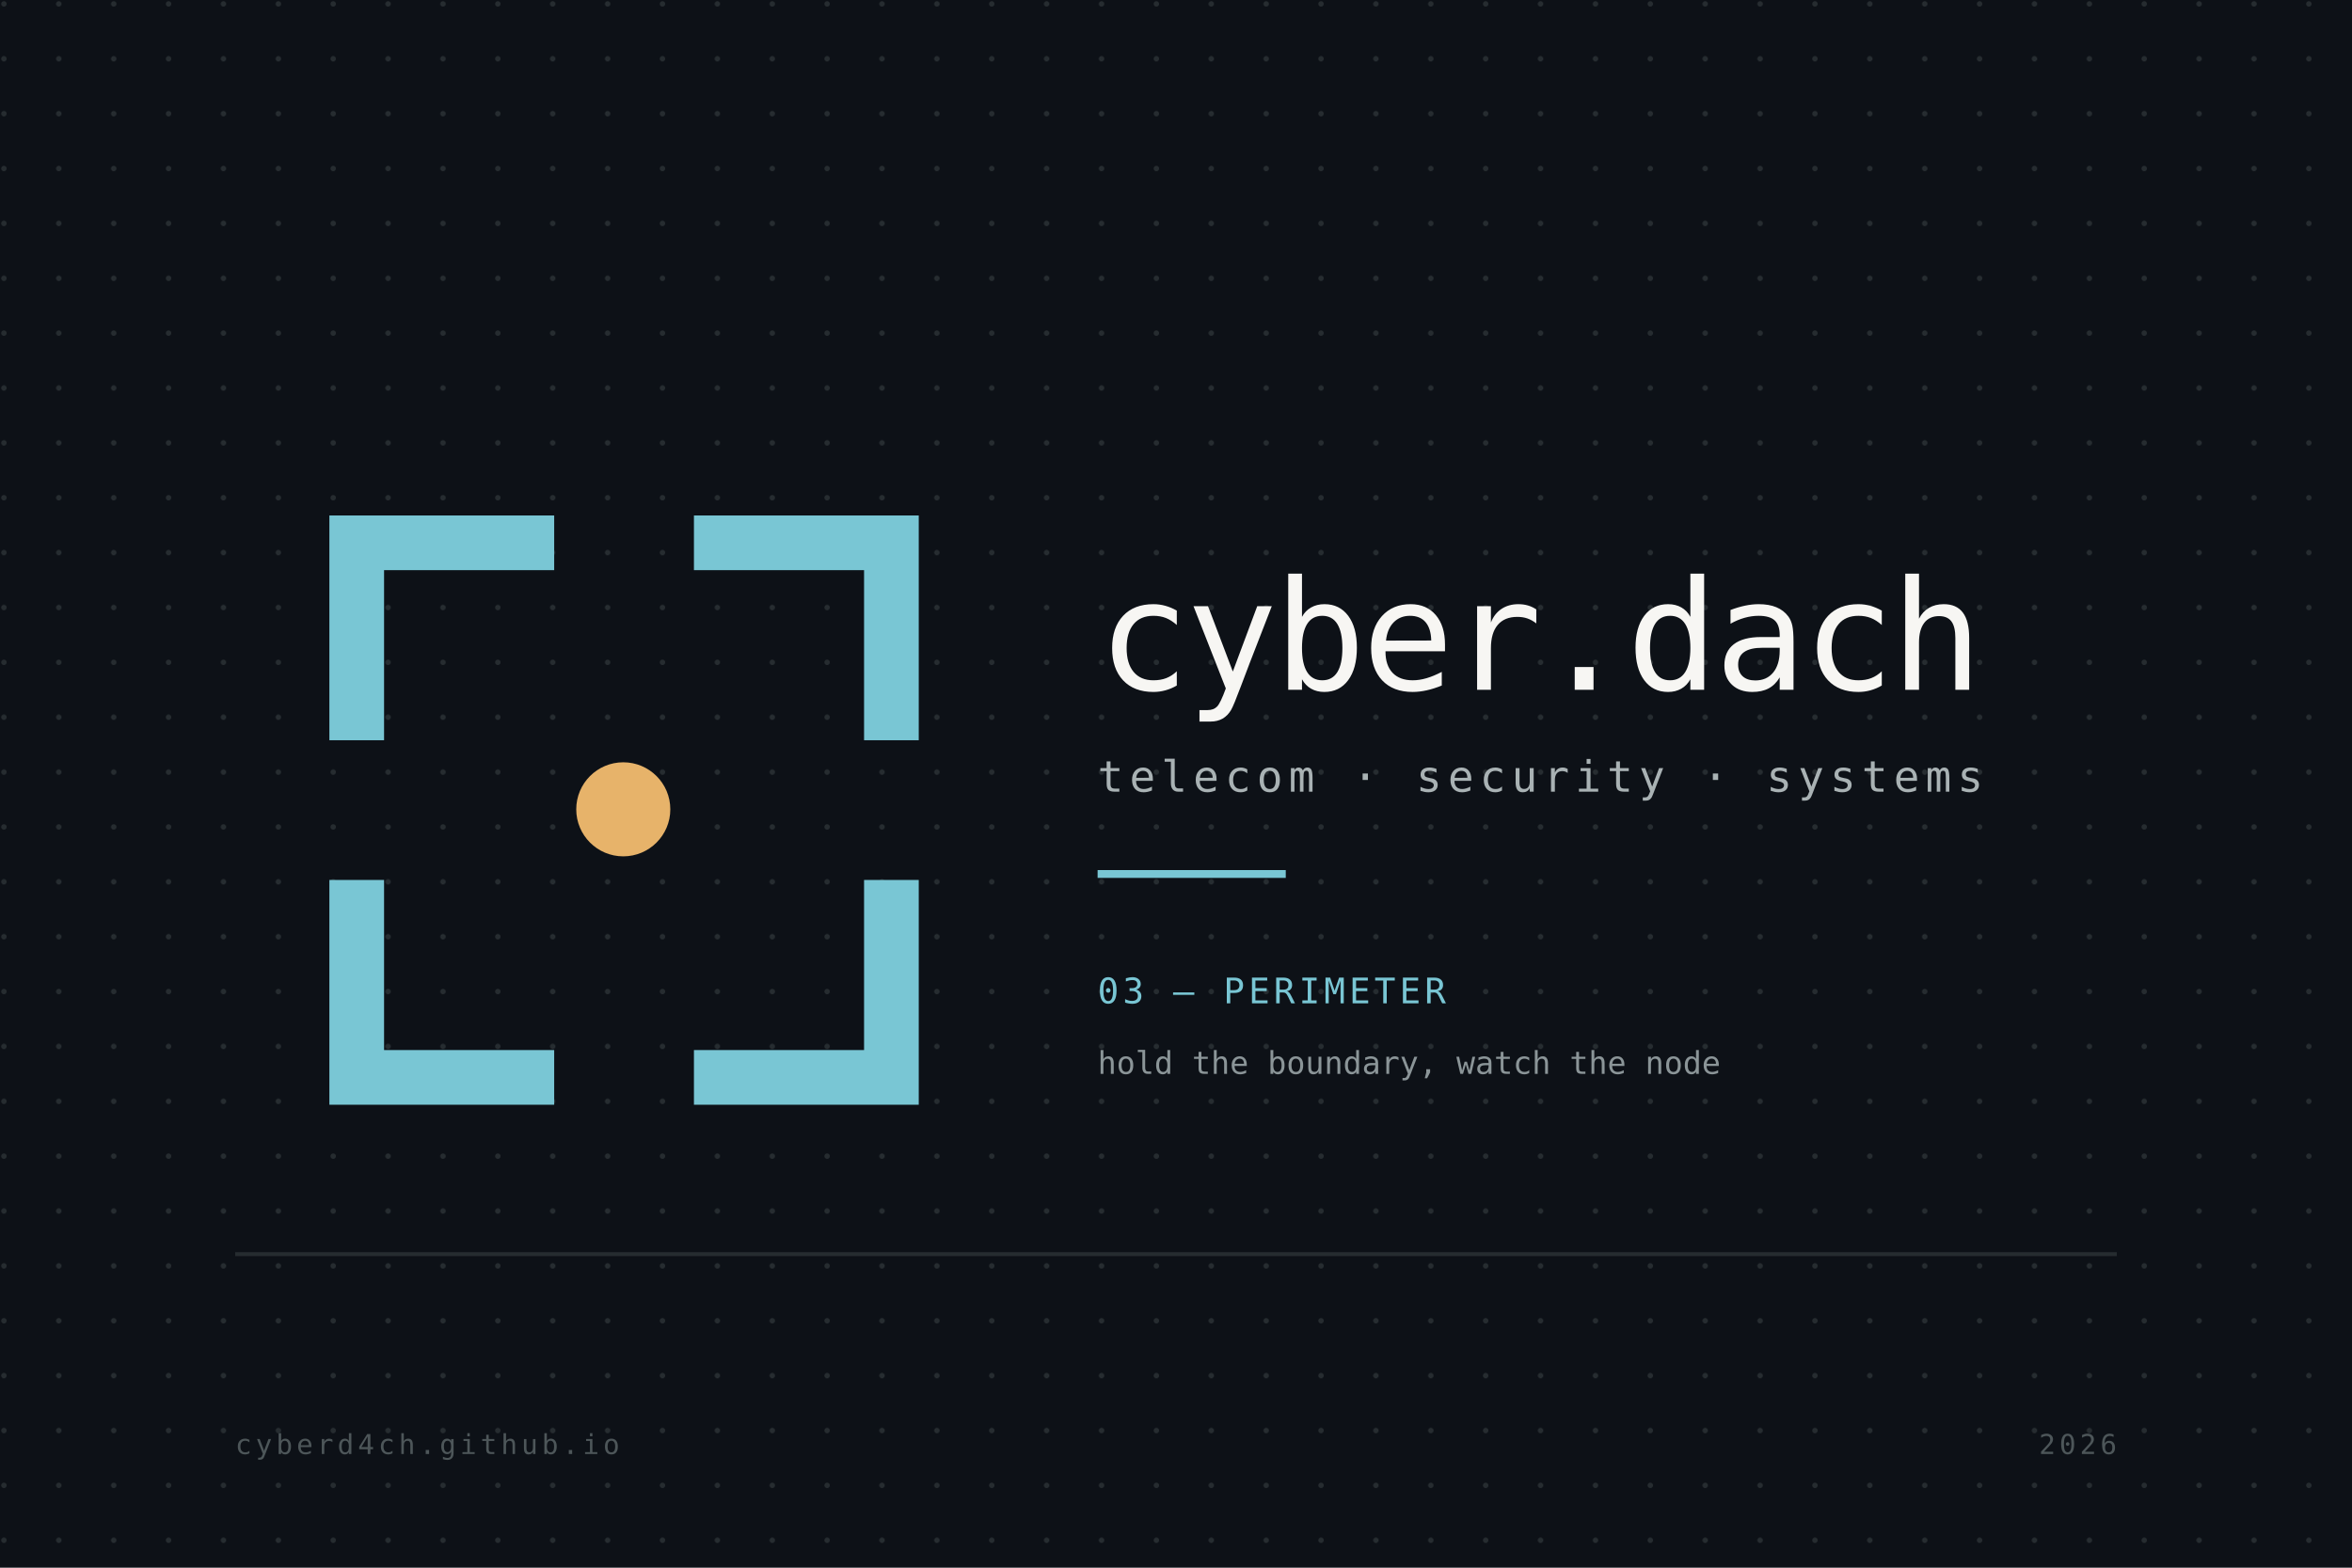
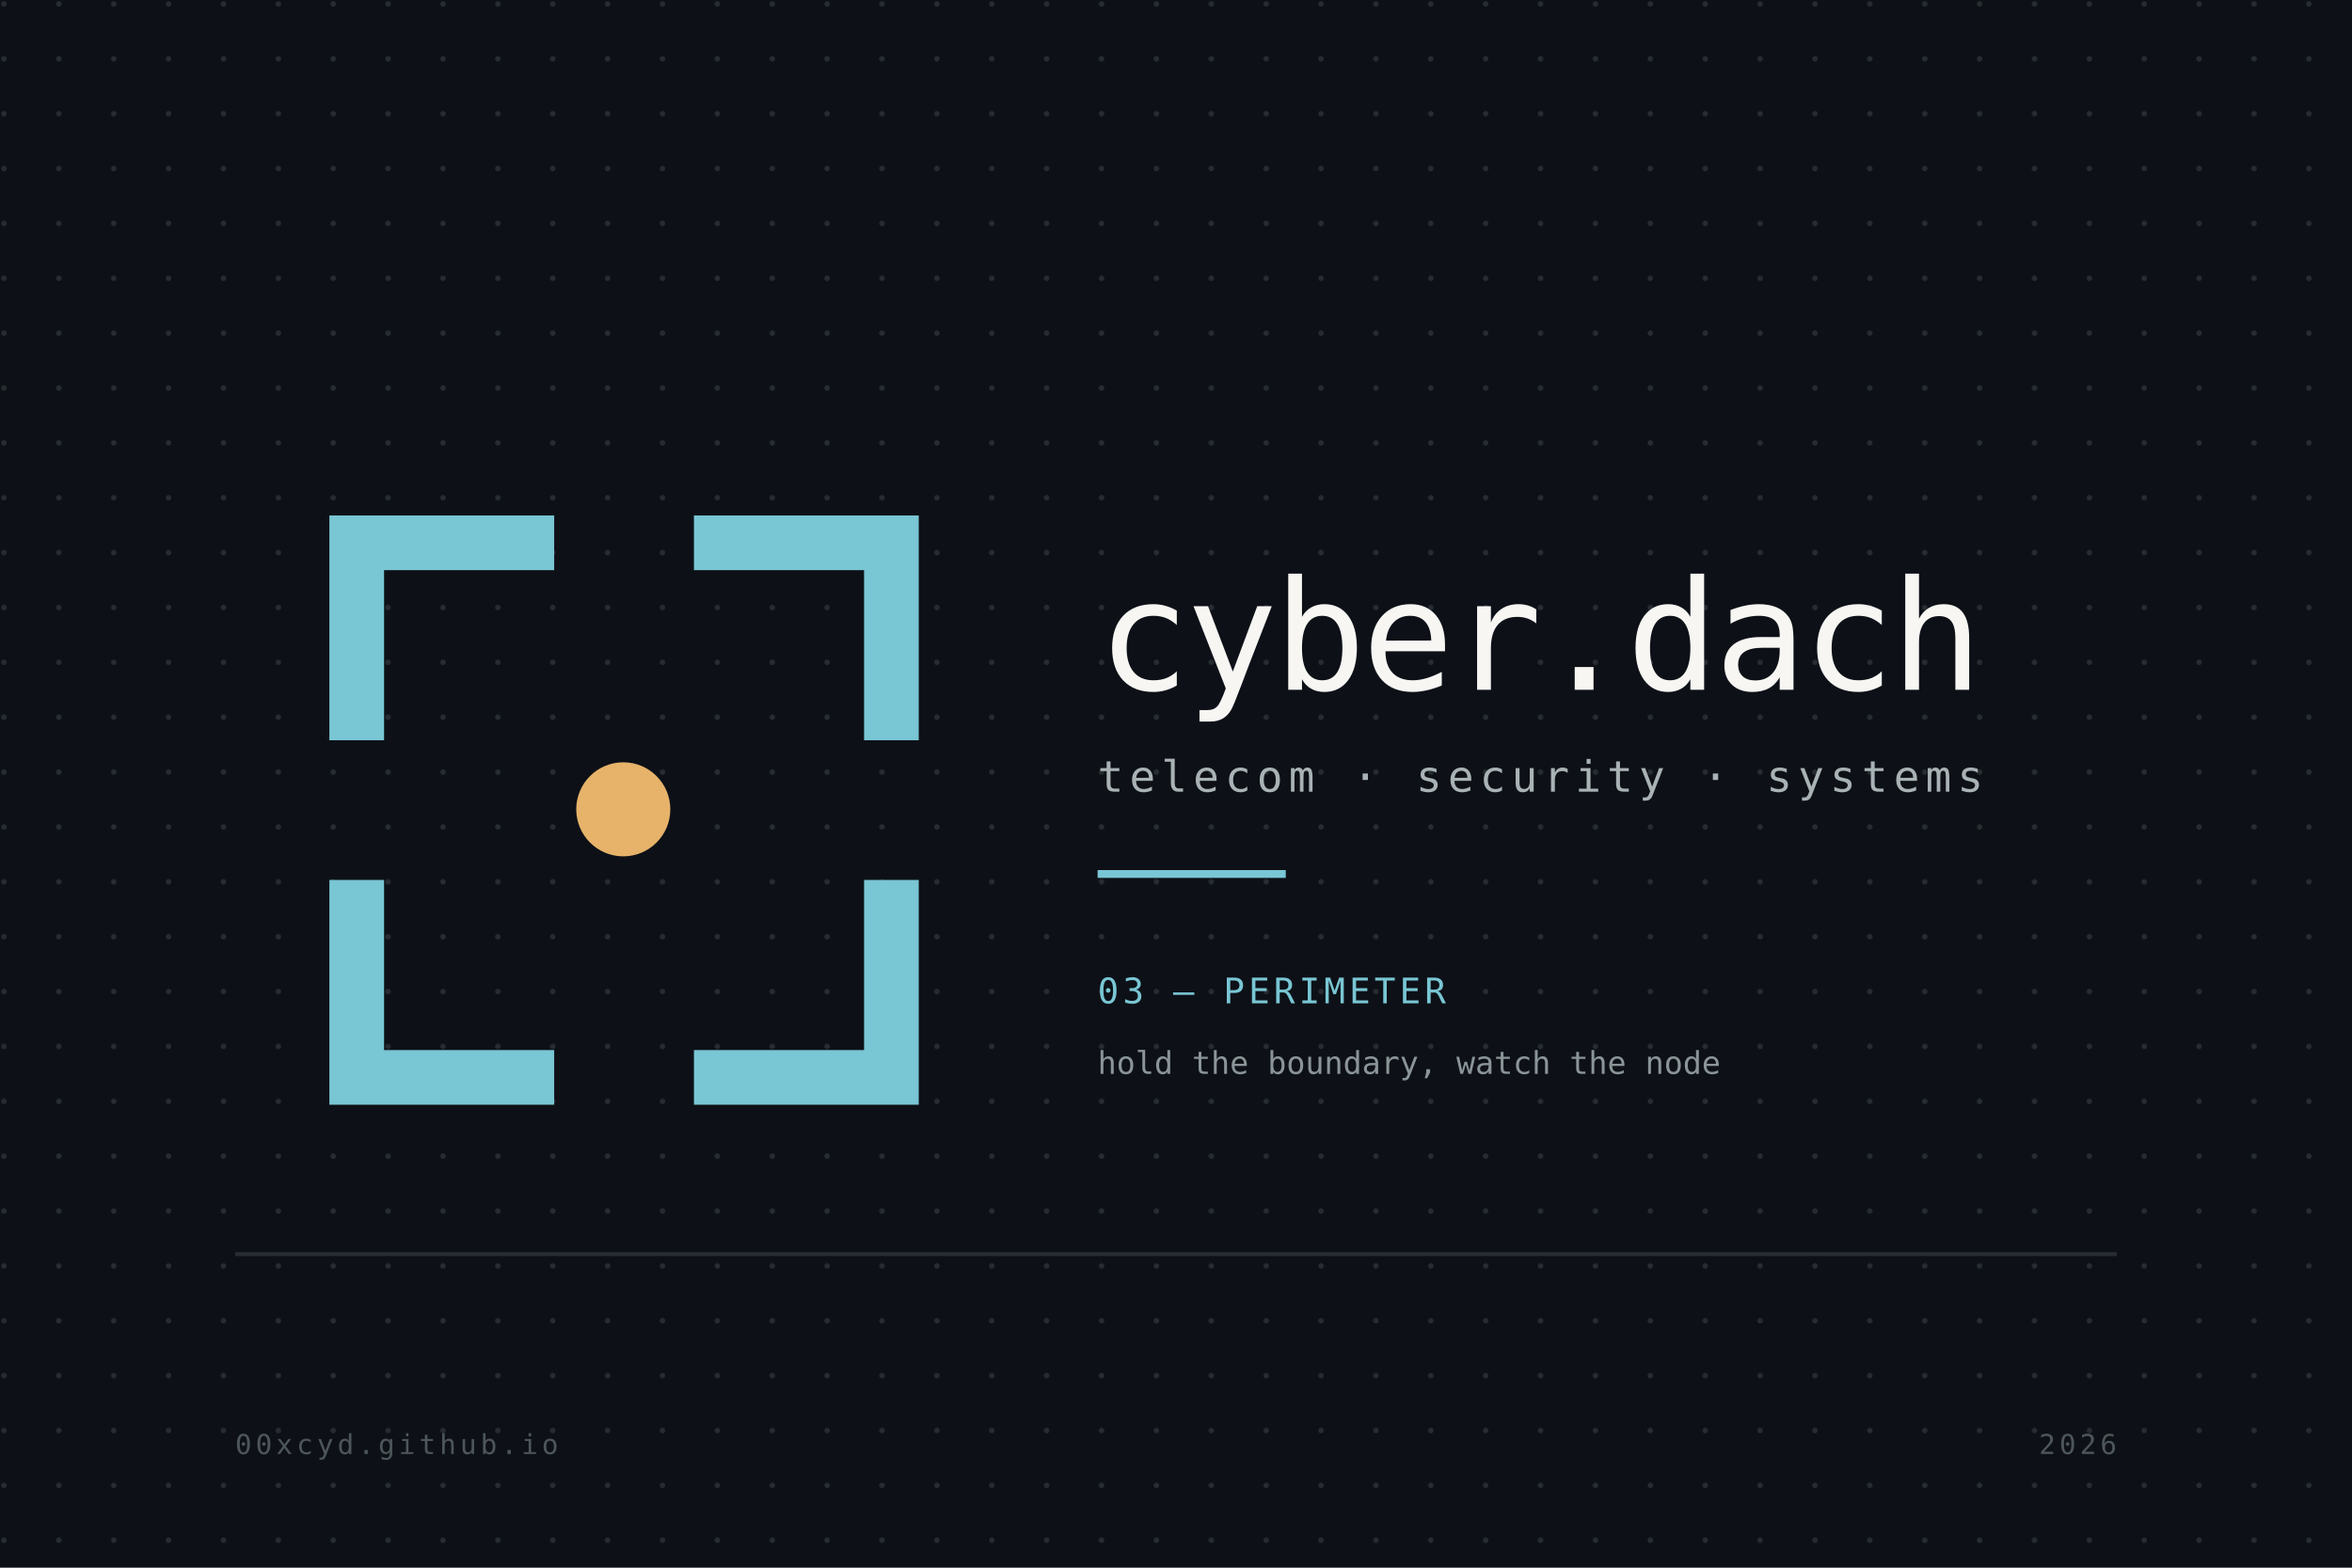
<svg xmlns="http://www.w3.org/2000/svg" viewBox="0 0 1200 800" role="img" aria-label="cyber.dach — perimeter concept">
  <defs>
    <pattern id="dotsC" width="28" height="28" patternUnits="userSpaceOnUse">
      <circle cx="2" cy="2" r="1.4" fill="#262c30" />
    </pattern>
  </defs>
  <rect width="1200" height="800" fill="#0d1117" />
  <rect width="1200" height="800" fill="url(#dotsC)" />
  <line x1="120" y1="640" x2="1080" y2="640" stroke="#262c30" stroke-width="2" />
  <g transform="translate(120,215) scale(1.55)" fill="none" stroke="#79c6d4" stroke-width="18" stroke-linecap="square">
    <path d="M40 96 V40 H96" />
    <path d="M160 40 H216 V96" />
    <path d="M216 160 V216 H160" />
    <path d="M96 216 H40 V160" />
  </g>
  <circle cx="318" cy="413" r="24" fill="#e7b36a" />
  <text x="560" y="352" fill="#f7f6f3" font-family="'IBM Plex Mono', Menlo, monospace" font-size="78" letter-spacing="-2">cyber.dach</text>
  <text x="560" y="404" fill="#a9b2b4" font-family="'IBM Plex Mono', Menlo, monospace" font-size="22" letter-spacing="3">telecom · security · systems</text>
  <rect x="560" y="444" width="96" height="4" fill="#79c6d4" />
  <text x="560" y="512" fill="#79c6d4" font-family="'IBM Plex Mono', Menlo, monospace" font-size="18" letter-spacing="2">03 — PERIMETER</text>
  <text x="560" y="548" fill="#8b9598" font-family="'IBM Plex Mono', Menlo, monospace" font-size="16">hold the boundary, watch the node</text>
-   <text x="120" y="742" fill="#4d5659" font-family="'IBM Plex Mono', Menlo, monospace" font-size="14" letter-spacing="2">cyberd4ch.github.io</text>
+   <text x="120" y="742" fill="#4d5659" font-family="'IBM Plex Mono', Menlo, monospace" font-size="14" letter-spacing="2">00xcyd.github.io</text>
  <text x="1080" y="742" fill="#4d5659" font-family="'IBM Plex Mono', Menlo, monospace" font-size="14" letter-spacing="2" text-anchor="end">2026</text>
</svg>
